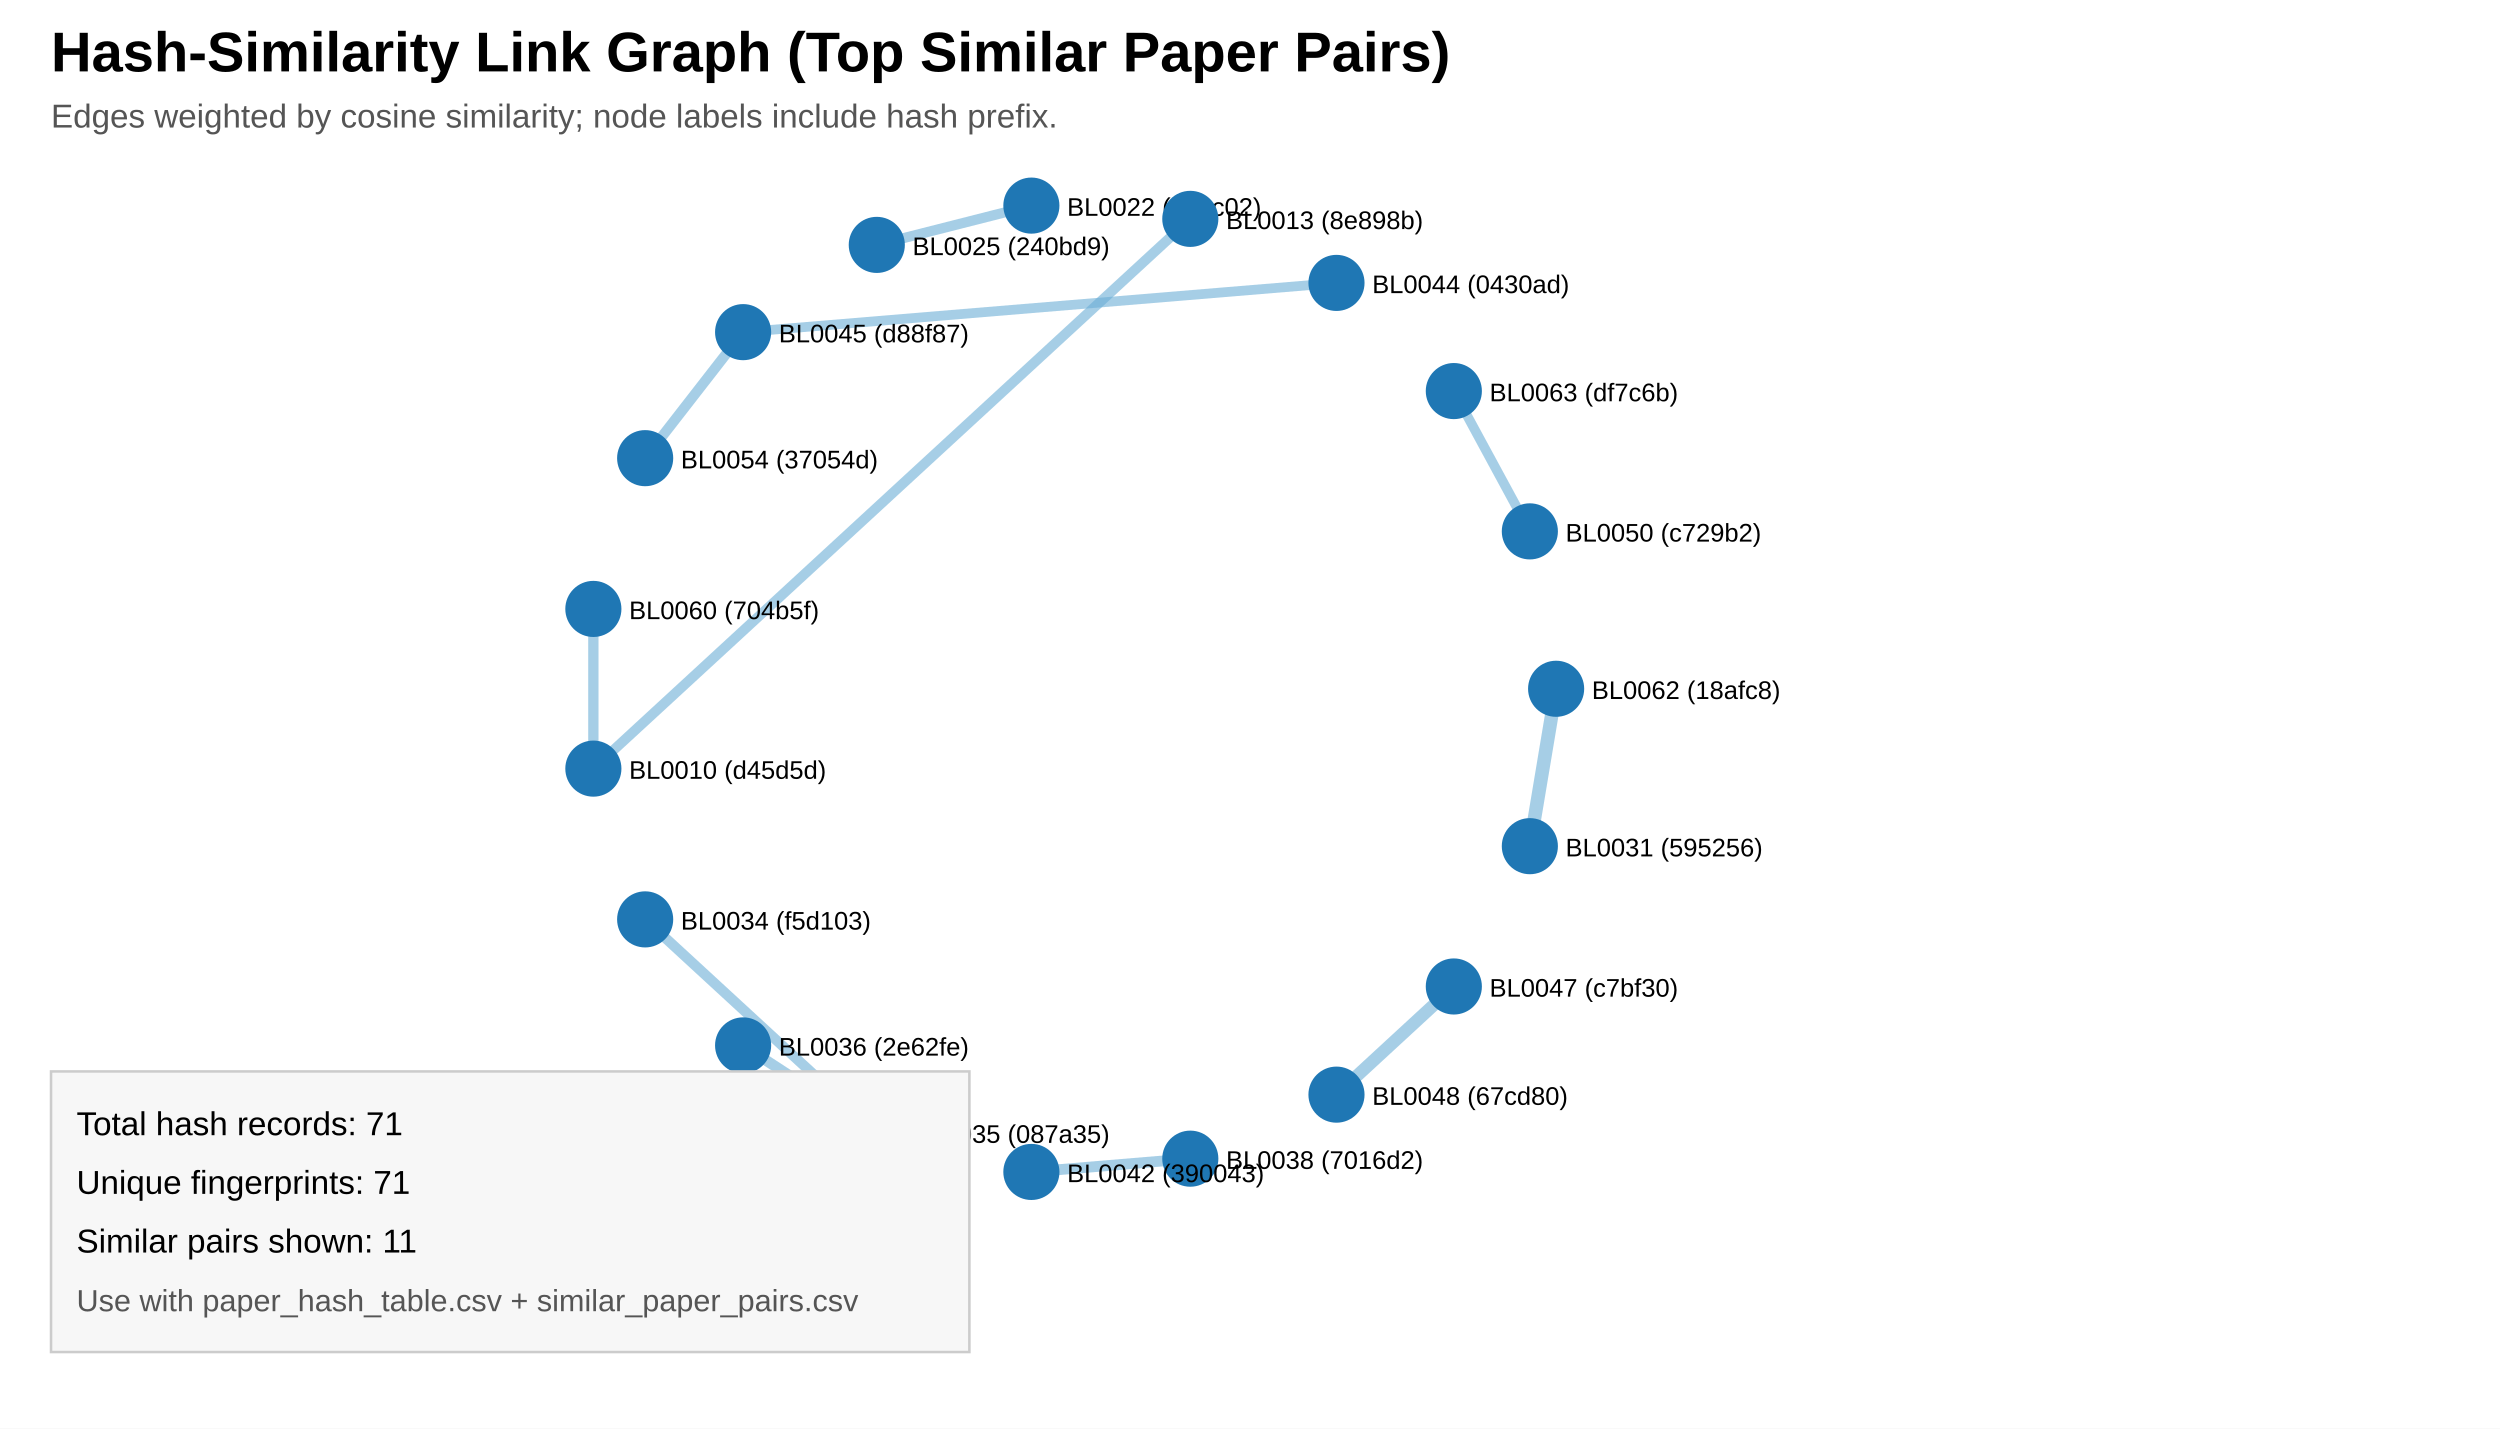
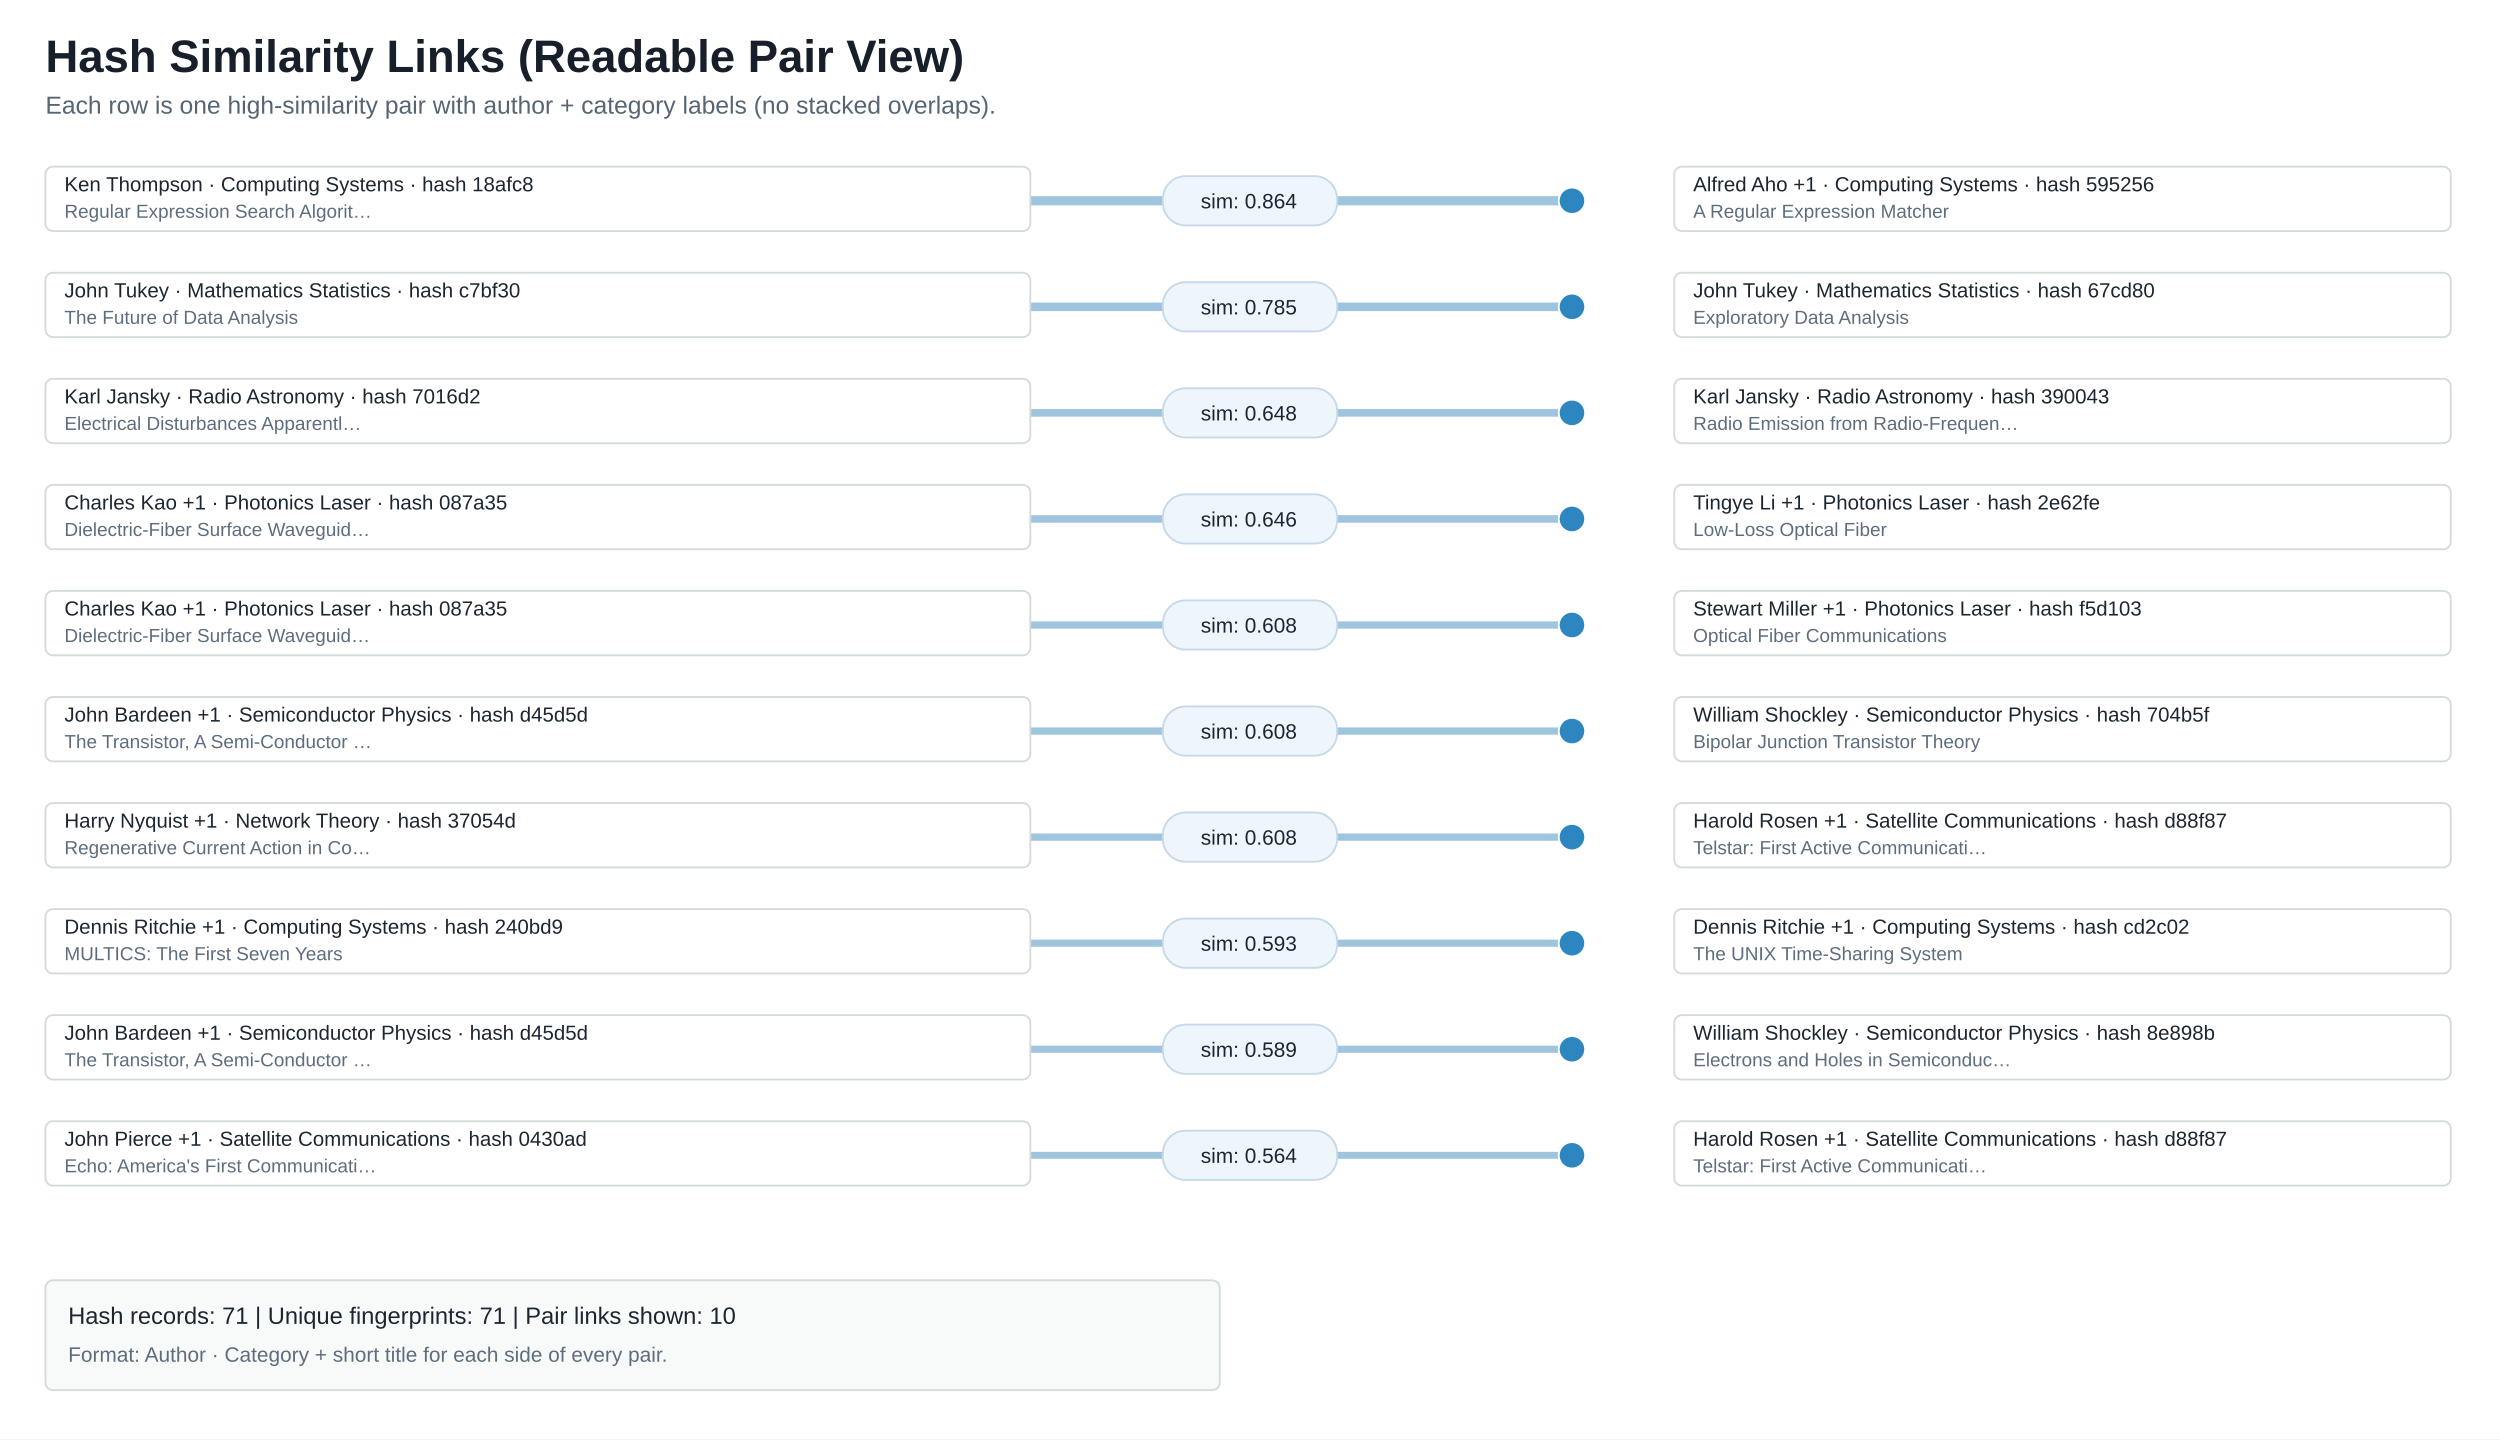
- <svg xmlns="http://www.w3.org/2000/svg" width="980" height="560">
+ <svg xmlns="http://www.w3.org/2000/svg" width="1320" height="760" viewBox="0 0 1320 760">
  <rect width="100%" height="100%" fill="#ffffff" />
-   <text x="20" y="28" font-size="22" font-family="Arial" font-weight="bold">Hash-Similarity Link Graph (Top Similar Paper Pairs)</text>
-   <text x="20" y="50" font-size="13" font-family="Arial" fill="#555">Edges weighted by cosine similarity; node labels include hash prefix.</text>
-   <line x1="610.0" y1="270.0" x2="599.7" y2="331.7" stroke="#6baed6" stroke-width="5.32" opacity="0.6" />
-   <line x1="569.9" y1="386.7" x2="523.9" y2="429.1" stroke="#6baed6" stroke-width="4.93" opacity="0.6" />
-   <line x1="466.6" y1="454.2" x2="404.3" y2="459.4" stroke="#6baed6" stroke-width="4.24" opacity="0.6" />
-   <line x1="343.7" y1="444.0" x2="291.3" y2="409.8" stroke="#6baed6" stroke-width="4.23" opacity="0.6" />
-   <line x1="343.7" y1="444.0" x2="252.9" y2="360.4" stroke="#6baed6" stroke-width="4.04" opacity="0.6" />
-   <line x1="232.6" y1="301.3" x2="232.6" y2="238.7" stroke="#6baed6" stroke-width="4.04" opacity="0.6" />
-   <line x1="252.9" y1="179.6" x2="291.3" y2="130.2" stroke="#6baed6" stroke-width="4.04" opacity="0.6" />
-   <line x1="343.7" y1="96.0" x2="404.3" y2="80.6" stroke="#6baed6" stroke-width="3.96" opacity="0.6" />
-   <line x1="232.6" y1="301.3" x2="466.6" y2="85.8" stroke="#6baed6" stroke-width="3.94" opacity="0.6" />
-   <line x1="523.9" y1="110.9" x2="291.3" y2="130.2" stroke="#6baed6" stroke-width="3.82" opacity="0.6" />
-   <line x1="569.9" y1="153.3" x2="599.7" y2="208.3" stroke="#6baed6" stroke-width="3.79" opacity="0.6" />
-   <circle cx="610.0" cy="270.0" r="11" fill="#1f77b4" />
-   <text x="624.0" y="274.0" font-size="10" font-family="Arial">BL0062 (18afc8)</text>
-   <circle cx="599.7" cy="331.7" r="11" fill="#1f77b4" />
-   <text x="613.7" y="335.7" font-size="10" font-family="Arial">BL0031 (595256)</text>
-   <circle cx="569.9" cy="386.7" r="11" fill="#1f77b4" />
-   <text x="583.9" y="390.7" font-size="10" font-family="Arial">BL0047 (c7bf30)</text>
-   <circle cx="523.9" cy="429.1" r="11" fill="#1f77b4" />
-   <text x="537.9" y="433.1" font-size="10" font-family="Arial">BL0048 (67cd80)</text>
-   <circle cx="466.6" cy="454.2" r="11" fill="#1f77b4" />
-   <text x="480.6" y="458.2" font-size="10" font-family="Arial">BL0038 (7016d2)</text>
-   <circle cx="404.3" cy="459.4" r="11" fill="#1f77b4" />
-   <text x="418.3" y="463.4" font-size="10" font-family="Arial">BL0042 (390043)</text>
-   <circle cx="343.7" cy="444.0" r="11" fill="#1f77b4" />
-   <text x="357.7" y="448.0" font-size="10" font-family="Arial">BL0035 (087a35)</text>
-   <circle cx="291.3" cy="409.8" r="11" fill="#1f77b4" />
-   <text x="305.3" y="413.8" font-size="10" font-family="Arial">BL0036 (2e62fe)</text>
-   <circle cx="252.9" cy="360.4" r="11" fill="#1f77b4" />
-   <text x="266.9" y="364.4" font-size="10" font-family="Arial">BL0034 (f5d103)</text>
-   <circle cx="232.6" cy="301.3" r="11" fill="#1f77b4" />
-   <text x="246.6" y="305.3" font-size="10" font-family="Arial">BL0010 (d45d5d)</text>
-   <circle cx="232.6" cy="238.7" r="11" fill="#1f77b4" />
-   <text x="246.6" y="242.7" font-size="10" font-family="Arial">BL0060 (704b5f)</text>
-   <circle cx="252.9" cy="179.6" r="11" fill="#1f77b4" />
-   <text x="266.9" y="183.6" font-size="10" font-family="Arial">BL0054 (37054d)</text>
-   <circle cx="291.3" cy="130.2" r="11" fill="#1f77b4" />
-   <text x="305.3" y="134.2" font-size="10" font-family="Arial">BL0045 (d88f87)</text>
-   <circle cx="343.7" cy="96.0" r="11" fill="#1f77b4" />
-   <text x="357.7" y="100.0" font-size="10" font-family="Arial">BL0025 (240bd9)</text>
-   <circle cx="404.3" cy="80.6" r="11" fill="#1f77b4" />
-   <text x="418.3" y="84.6" font-size="10" font-family="Arial">BL0022 (cd2c02)</text>
-   <circle cx="466.6" cy="85.8" r="11" fill="#1f77b4" />
-   <text x="480.6" y="89.8" font-size="10" font-family="Arial">BL0013 (8e898b)</text>
-   <circle cx="523.9" cy="110.9" r="11" fill="#1f77b4" />
-   <text x="537.9" y="114.9" font-size="10" font-family="Arial">BL0044 (0430ad)</text>
-   <circle cx="569.9" cy="153.3" r="11" fill="#1f77b4" />
-   <text x="583.9" y="157.3" font-size="10" font-family="Arial">BL0063 (df7c6b)</text>
-   <circle cx="599.7" cy="208.3" r="11" fill="#1f77b4" />
-   <text x="613.7" y="212.3" font-size="10" font-family="Arial">BL0050 (c729b2)</text>
-   <rect x="20" y="420" width="360" height="110" fill="#f7f7f7" stroke="#ccc" />
-   <text x="30" y="445" font-size="13" font-family="Arial">Total hash records: 71</text>
-   <text x="30" y="468" font-size="13" font-family="Arial">Unique fingerprints: 71</text>
-   <text x="30" y="491" font-size="13" font-family="Arial">Similar pairs shown: 11</text>
-   <text x="30" y="514" font-size="12" font-family="Arial" fill="#555">Use with paper_hash_table.csv + similar_paper_pairs.csv</text>
+   <text x="24" y="38" font-size="24" font-family="Arial" font-weight="bold" fill="#17202a">Hash Similarity Links (Readable Pair View)</text>
+   <text x="24" y="60" font-size="13" font-family="Arial" fill="#566573">Each row is one high-similarity pair with author + category labels (no stacked overlaps).</text>
+   <line x1="210" y1="106" x2="830" y2="106" stroke="#9ec4de" stroke-width="4.86" />
+   <circle cx="210" cy="106" r="7" fill="#2e86c1" stroke="#fff" stroke-width="1" />
+   <circle cx="830" cy="106" r="7" fill="#2e86c1" stroke="#fff" stroke-width="1" />
+   <rect x="24" y="88" width="520" height="34" rx="4" fill="#ffffff" stroke="#d5dbdb" />
+   <text x="34" y="101" font-size="10.8" font-family="Arial" fill="#1b2631">Ken Thompson · Computing Systems · hash 18afc8</text>
+   <text x="34" y="115" font-size="10" font-family="Arial" fill="#5d6d7e">Regular Expression Search Algorit…</text>
+   <rect x="884" y="88" width="410" height="34" rx="4" fill="#ffffff" stroke="#d5dbdb" />
+   <text x="894" y="101" font-size="10.8" font-family="Arial" fill="#1b2631">Alfred Aho +1 · Computing Systems · hash 595256</text>
+   <text x="894" y="115" font-size="10" font-family="Arial" fill="#5d6d7e">A Regular Expression Matcher</text>
+   <rect x="614" y="93" width="92" height="26" rx="12" fill="#eef5fb" stroke="#c6d9ea" />
+   <text x="634" y="110" font-size="11" font-family="Arial" fill="#1b2631">sim: 0.864</text>
+   <line x1="210" y1="162" x2="830" y2="162" stroke="#9ec4de" stroke-width="4.54" />
+   <circle cx="210" cy="162" r="7" fill="#2e86c1" stroke="#fff" stroke-width="1" />
+   <circle cx="830" cy="162" r="7" fill="#2e86c1" stroke="#fff" stroke-width="1" />
+   <rect x="24" y="144" width="520" height="34" rx="4" fill="#ffffff" stroke="#d5dbdb" />
+   <text x="34" y="157" font-size="10.8" font-family="Arial" fill="#1b2631">John Tukey · Mathematics Statistics · hash c7bf30</text>
+   <text x="34" y="171" font-size="10" font-family="Arial" fill="#5d6d7e">The Future of Data Analysis</text>
+   <rect x="884" y="144" width="410" height="34" rx="4" fill="#ffffff" stroke="#d5dbdb" />
+   <text x="894" y="157" font-size="10.8" font-family="Arial" fill="#1b2631">John Tukey · Mathematics Statistics · hash 67cd80</text>
+   <text x="894" y="171" font-size="10" font-family="Arial" fill="#5d6d7e">Exploratory Data Analysis</text>
+   <rect x="614" y="149" width="92" height="26" rx="12" fill="#eef5fb" stroke="#c6d9ea" />
+   <text x="634" y="166" font-size="11" font-family="Arial" fill="#1b2631">sim: 0.785</text>
+   <line x1="210" y1="218" x2="830" y2="218" stroke="#9ec4de" stroke-width="3.99" />
+   <circle cx="210" cy="218" r="7" fill="#2e86c1" stroke="#fff" stroke-width="1" />
+   <circle cx="830" cy="218" r="7" fill="#2e86c1" stroke="#fff" stroke-width="1" />
+   <rect x="24" y="200" width="520" height="34" rx="4" fill="#ffffff" stroke="#d5dbdb" />
+   <text x="34" y="213" font-size="10.8" font-family="Arial" fill="#1b2631">Karl Jansky · Radio Astronomy · hash 7016d2</text>
+   <text x="34" y="227" font-size="10" font-family="Arial" fill="#5d6d7e">Electrical Disturbances Apparentl…</text>
+   <rect x="884" y="200" width="410" height="34" rx="4" fill="#ffffff" stroke="#d5dbdb" />
+   <text x="894" y="213" font-size="10.8" font-family="Arial" fill="#1b2631">Karl Jansky · Radio Astronomy · hash 390043</text>
+   <text x="894" y="227" font-size="10" font-family="Arial" fill="#5d6d7e">Radio Emission from Radio-Frequen…</text>
+   <rect x="614" y="205" width="92" height="26" rx="12" fill="#eef5fb" stroke="#c6d9ea" />
+   <text x="634" y="222" font-size="11" font-family="Arial" fill="#1b2631">sim: 0.648</text>
+   <line x1="210" y1="274" x2="830" y2="274" stroke="#9ec4de" stroke-width="3.98" />
+   <circle cx="210" cy="274" r="7" fill="#2e86c1" stroke="#fff" stroke-width="1" />
+   <circle cx="830" cy="274" r="7" fill="#2e86c1" stroke="#fff" stroke-width="1" />
+   <rect x="24" y="256" width="520" height="34" rx="4" fill="#ffffff" stroke="#d5dbdb" />
+   <text x="34" y="269" font-size="10.8" font-family="Arial" fill="#1b2631">Charles Kao +1 · Photonics Laser · hash 087a35</text>
+   <text x="34" y="283" font-size="10" font-family="Arial" fill="#5d6d7e">Dielectric-Fiber Surface Waveguid…</text>
+   <rect x="884" y="256" width="410" height="34" rx="4" fill="#ffffff" stroke="#d5dbdb" />
+   <text x="894" y="269" font-size="10.8" font-family="Arial" fill="#1b2631">Tingye Li +1 · Photonics Laser · hash 2e62fe</text>
+   <text x="894" y="283" font-size="10" font-family="Arial" fill="#5d6d7e">Low-Loss Optical Fiber</text>
+   <rect x="614" y="261" width="92" height="26" rx="12" fill="#eef5fb" stroke="#c6d9ea" />
+   <text x="634" y="278" font-size="11" font-family="Arial" fill="#1b2631">sim: 0.646</text>
+   <line x1="210" y1="330" x2="830" y2="330" stroke="#9ec4de" stroke-width="3.83" />
+   <circle cx="210" cy="330" r="7" fill="#2e86c1" stroke="#fff" stroke-width="1" />
+   <circle cx="830" cy="330" r="7" fill="#2e86c1" stroke="#fff" stroke-width="1" />
+   <rect x="24" y="312" width="520" height="34" rx="4" fill="#ffffff" stroke="#d5dbdb" />
+   <text x="34" y="325" font-size="10.8" font-family="Arial" fill="#1b2631">Charles Kao +1 · Photonics Laser · hash 087a35</text>
+   <text x="34" y="339" font-size="10" font-family="Arial" fill="#5d6d7e">Dielectric-Fiber Surface Waveguid…</text>
+   <rect x="884" y="312" width="410" height="34" rx="4" fill="#ffffff" stroke="#d5dbdb" />
+   <text x="894" y="325" font-size="10.8" font-family="Arial" fill="#1b2631">Stewart Miller +1 · Photonics Laser · hash f5d103</text>
+   <text x="894" y="339" font-size="10" font-family="Arial" fill="#5d6d7e">Optical Fiber Communications</text>
+   <rect x="614" y="317" width="92" height="26" rx="12" fill="#eef5fb" stroke="#c6d9ea" />
+   <text x="634" y="334" font-size="11" font-family="Arial" fill="#1b2631">sim: 0.608</text>
+   <line x1="210" y1="386" x2="830" y2="386" stroke="#9ec4de" stroke-width="3.83" />
+   <circle cx="210" cy="386" r="7" fill="#2e86c1" stroke="#fff" stroke-width="1" />
+   <circle cx="830" cy="386" r="7" fill="#2e86c1" stroke="#fff" stroke-width="1" />
+   <rect x="24" y="368" width="520" height="34" rx="4" fill="#ffffff" stroke="#d5dbdb" />
+   <text x="34" y="381" font-size="10.8" font-family="Arial" fill="#1b2631">John Bardeen +1 · Semiconductor Physics · hash d45d5d</text>
+   <text x="34" y="395" font-size="10" font-family="Arial" fill="#5d6d7e">The Transistor, A Semi-Conductor …</text>
+   <rect x="884" y="368" width="410" height="34" rx="4" fill="#ffffff" stroke="#d5dbdb" />
+   <text x="894" y="381" font-size="10.8" font-family="Arial" fill="#1b2631">William Shockley · Semiconductor Physics · hash 704b5f</text>
+   <text x="894" y="395" font-size="10" font-family="Arial" fill="#5d6d7e">Bipolar Junction Transistor Theory</text>
+   <rect x="614" y="373" width="92" height="26" rx="12" fill="#eef5fb" stroke="#c6d9ea" />
+   <text x="634" y="390" font-size="11" font-family="Arial" fill="#1b2631">sim: 0.608</text>
+   <line x1="210" y1="442" x2="830" y2="442" stroke="#9ec4de" stroke-width="3.83" />
+   <circle cx="210" cy="442" r="7" fill="#2e86c1" stroke="#fff" stroke-width="1" />
+   <circle cx="830" cy="442" r="7" fill="#2e86c1" stroke="#fff" stroke-width="1" />
+   <rect x="24" y="424" width="520" height="34" rx="4" fill="#ffffff" stroke="#d5dbdb" />
+   <text x="34" y="437" font-size="10.8" font-family="Arial" fill="#1b2631">Harry Nyquist +1 · Network Theory · hash 37054d</text>
+   <text x="34" y="451" font-size="10" font-family="Arial" fill="#5d6d7e">Regenerative Current Action in Co…</text>
+   <rect x="884" y="424" width="410" height="34" rx="4" fill="#ffffff" stroke="#d5dbdb" />
+   <text x="894" y="437" font-size="10.8" font-family="Arial" fill="#1b2631">Harold Rosen +1 · Satellite Communications · hash d88f87</text>
+   <text x="894" y="451" font-size="10" font-family="Arial" fill="#5d6d7e">Telstar: First Active Communicati…</text>
+   <rect x="614" y="429" width="92" height="26" rx="12" fill="#eef5fb" stroke="#c6d9ea" />
+   <text x="634" y="446" font-size="11" font-family="Arial" fill="#1b2631">sim: 0.608</text>
+   <line x1="210" y1="498" x2="830" y2="498" stroke="#9ec4de" stroke-width="3.77" />
+   <circle cx="210" cy="498" r="7" fill="#2e86c1" stroke="#fff" stroke-width="1" />
+   <circle cx="830" cy="498" r="7" fill="#2e86c1" stroke="#fff" stroke-width="1" />
+   <rect x="24" y="480" width="520" height="34" rx="4" fill="#ffffff" stroke="#d5dbdb" />
+   <text x="34" y="493" font-size="10.8" font-family="Arial" fill="#1b2631">Dennis Ritchie +1 · Computing Systems · hash 240bd9</text>
+   <text x="34" y="507" font-size="10" font-family="Arial" fill="#5d6d7e">MULTICS: The First Seven Years</text>
+   <rect x="884" y="480" width="410" height="34" rx="4" fill="#ffffff" stroke="#d5dbdb" />
+   <text x="894" y="493" font-size="10.8" font-family="Arial" fill="#1b2631">Dennis Ritchie +1 · Computing Systems · hash cd2c02</text>
+   <text x="894" y="507" font-size="10" font-family="Arial" fill="#5d6d7e">The UNIX Time-Sharing System</text>
+   <rect x="614" y="485" width="92" height="26" rx="12" fill="#eef5fb" stroke="#c6d9ea" />
+   <text x="634" y="502" font-size="11" font-family="Arial" fill="#1b2631">sim: 0.593</text>
+   <line x1="210" y1="554" x2="830" y2="554" stroke="#9ec4de" stroke-width="3.75" />
+   <circle cx="210" cy="554" r="7" fill="#2e86c1" stroke="#fff" stroke-width="1" />
+   <circle cx="830" cy="554" r="7" fill="#2e86c1" stroke="#fff" stroke-width="1" />
+   <rect x="24" y="536" width="520" height="34" rx="4" fill="#ffffff" stroke="#d5dbdb" />
+   <text x="34" y="549" font-size="10.8" font-family="Arial" fill="#1b2631">John Bardeen +1 · Semiconductor Physics · hash d45d5d</text>
+   <text x="34" y="563" font-size="10" font-family="Arial" fill="#5d6d7e">The Transistor, A Semi-Conductor …</text>
+   <rect x="884" y="536" width="410" height="34" rx="4" fill="#ffffff" stroke="#d5dbdb" />
+   <text x="894" y="549" font-size="10.8" font-family="Arial" fill="#1b2631">William Shockley · Semiconductor Physics · hash 8e898b</text>
+   <text x="894" y="563" font-size="10" font-family="Arial" fill="#5d6d7e">Electrons and Holes in Semiconduc…</text>
+   <rect x="614" y="541" width="92" height="26" rx="12" fill="#eef5fb" stroke="#c6d9ea" />
+   <text x="634" y="558" font-size="11" font-family="Arial" fill="#1b2631">sim: 0.589</text>
+   <line x1="210" y1="610" x2="830" y2="610" stroke="#9ec4de" stroke-width="3.65" />
+   <circle cx="210" cy="610" r="7" fill="#2e86c1" stroke="#fff" stroke-width="1" />
+   <circle cx="830" cy="610" r="7" fill="#2e86c1" stroke="#fff" stroke-width="1" />
+   <rect x="24" y="592" width="520" height="34" rx="4" fill="#ffffff" stroke="#d5dbdb" />
+   <text x="34" y="605" font-size="10.8" font-family="Arial" fill="#1b2631">John Pierce +1 · Satellite Communications · hash 0430ad</text>
+   <text x="34" y="619" font-size="10" font-family="Arial" fill="#5d6d7e">Echo: America's First Communicati…</text>
+   <rect x="884" y="592" width="410" height="34" rx="4" fill="#ffffff" stroke="#d5dbdb" />
+   <text x="894" y="605" font-size="10.8" font-family="Arial" fill="#1b2631">Harold Rosen +1 · Satellite Communications · hash d88f87</text>
+   <text x="894" y="619" font-size="10" font-family="Arial" fill="#5d6d7e">Telstar: First Active Communicati…</text>
+   <rect x="614" y="597" width="92" height="26" rx="12" fill="#eef5fb" stroke="#c6d9ea" />
+   <text x="634" y="614" font-size="11" font-family="Arial" fill="#1b2631">sim: 0.564</text>
+   <rect x="24" y="676" width="620" height="58" fill="#f8f9f9" stroke="#d5dbdb" rx="4" />
+   <text x="36" y="699" font-size="12.5" font-family="Arial" fill="#1b2631">Hash records: 71 | Unique fingerprints: 71 | Pair links shown: 10</text>
+   <text x="36" y="719" font-size="11" font-family="Arial" fill="#5d6d7e">Format: Author · Category + short title for each side of every pair.</text>
</svg>
